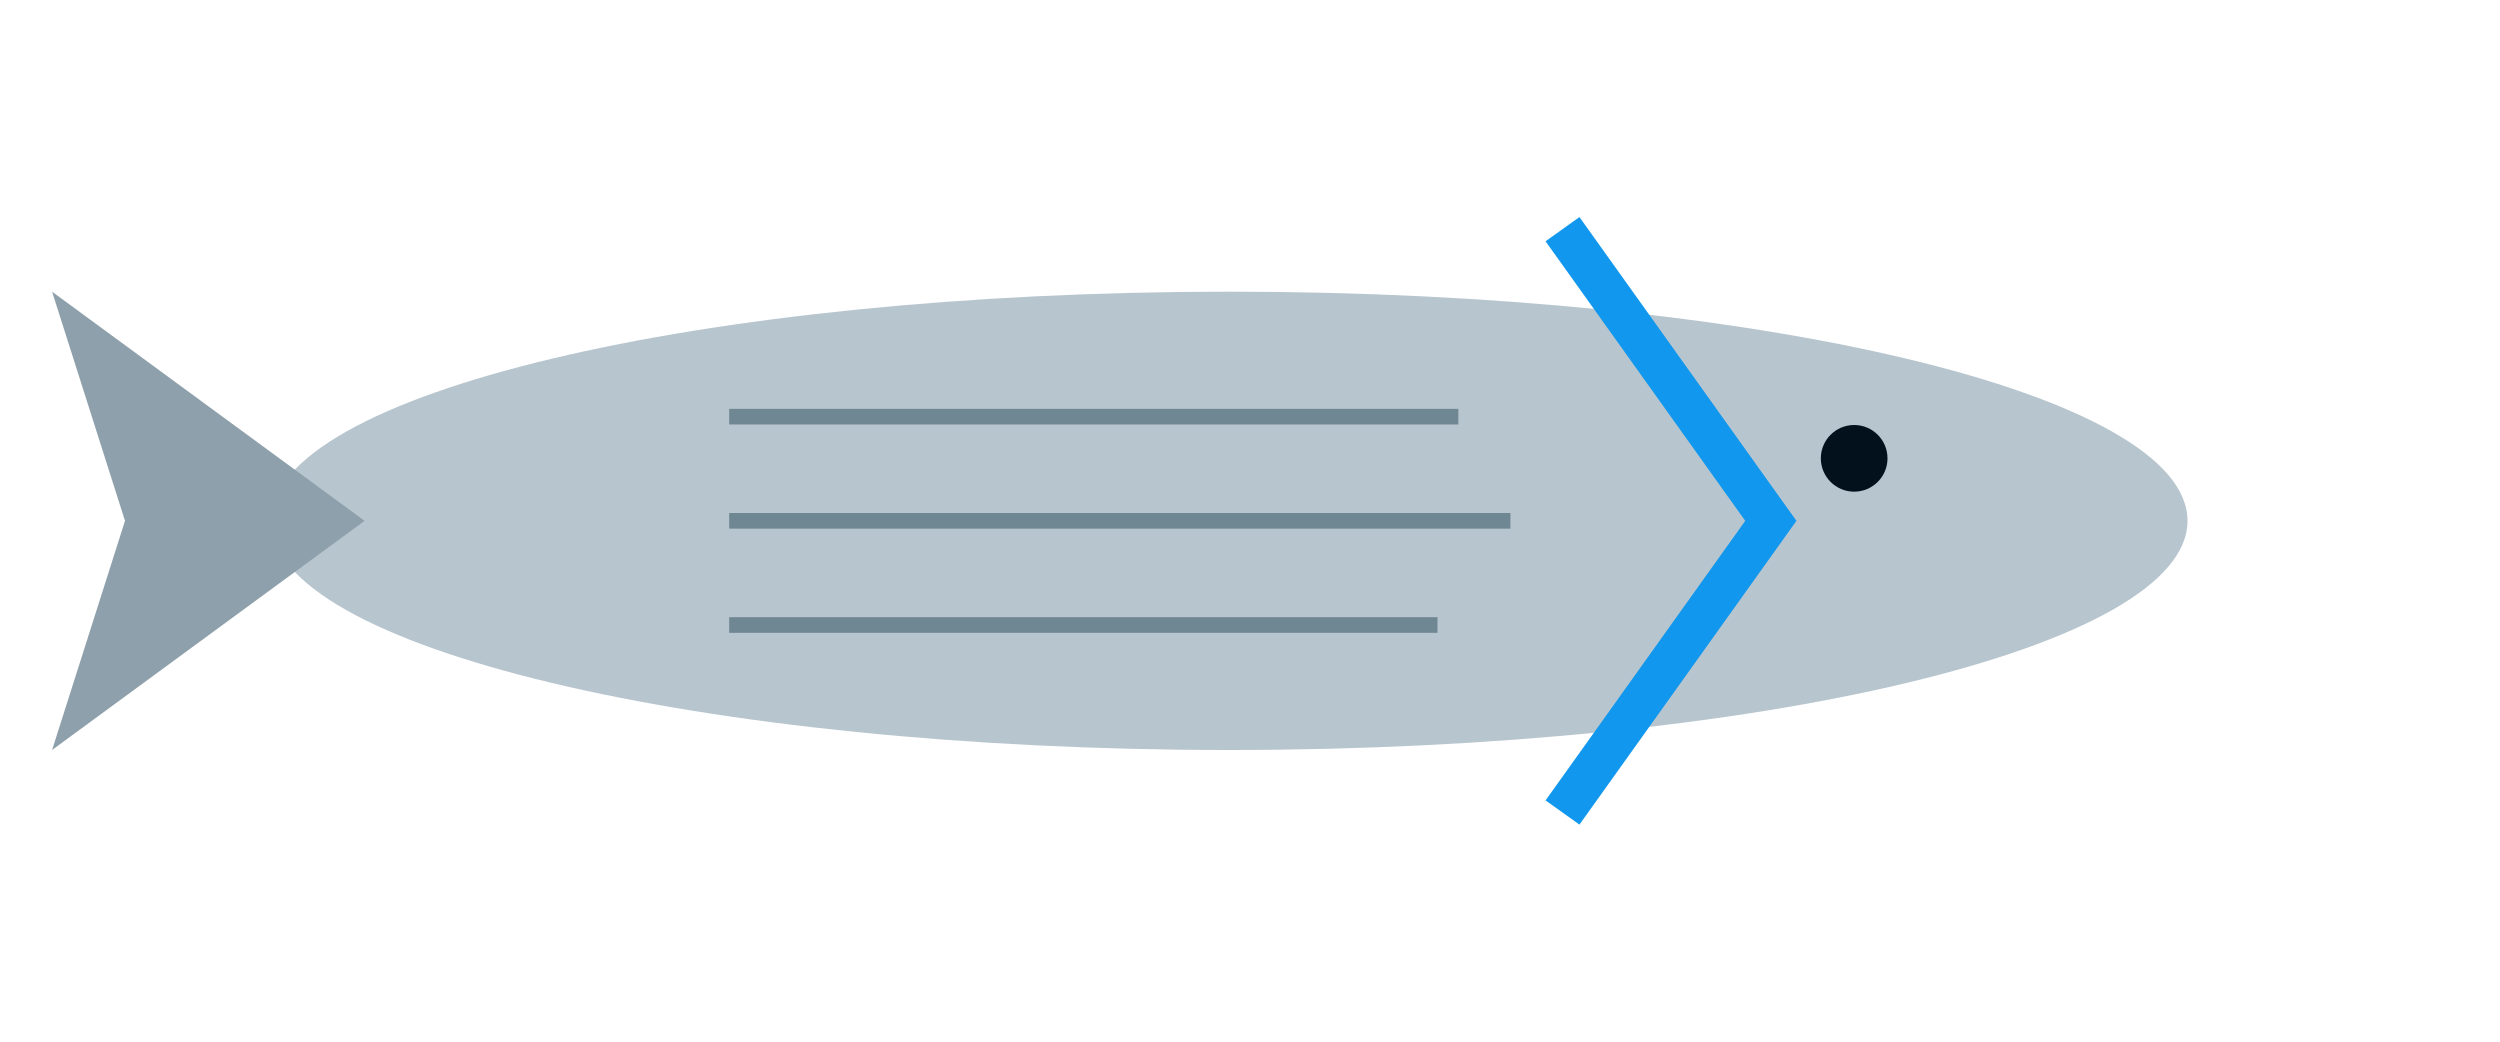
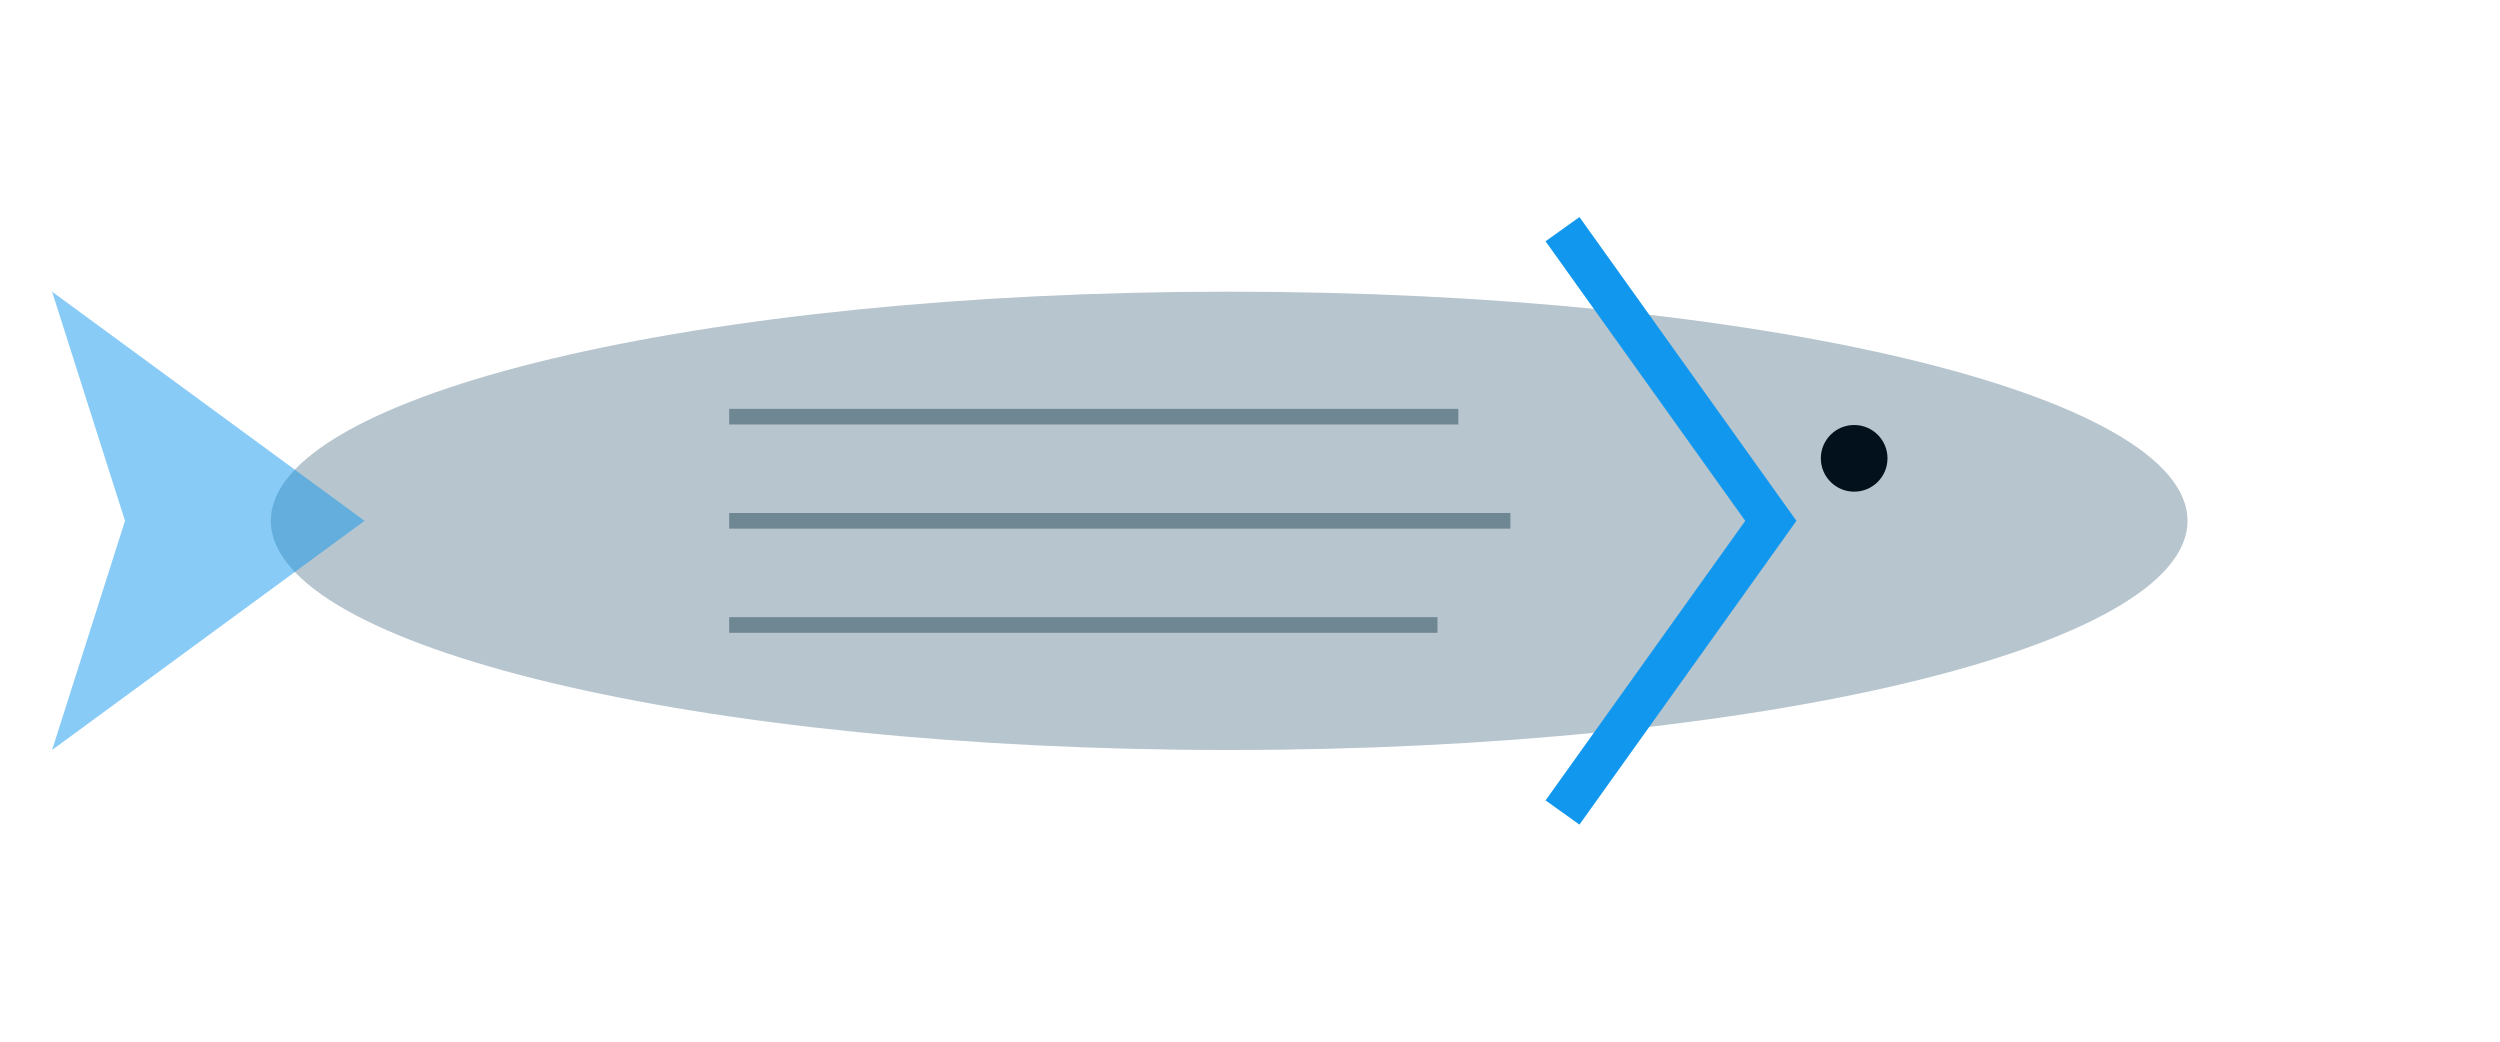
<svg xmlns="http://www.w3.org/2000/svg" viewBox="0 0 240 100" fill="none">
  <ellipse cx="118" cy="50" rx="92" ry="22" fill="#B7C5CE" />
-   <path d="M35 50 L5 28 L12 50 L5 72 Z" fill="#8EA0AB" />
+   <path d="M35 50 L5 28 L12 50 L5 72 Z" fill="#1198EE" opacity=".5" />
  <path d="M150 22 L170 50 L150 78" stroke="#1198EE" stroke-width="4" fill="none" />
-   <circle cx="178" cy="44" r="3.2" fill="#02111B" />
  <path d="M70 40 H140" stroke="#6F8793" stroke-width="1.5" />
  <path d="M70 50 H145" stroke="#6F8793" stroke-width="1.5" />
  <path d="M70 60 H138" stroke="#6F8793" stroke-width="1.5" />
+   <circle cx="178" cy="44" r="3.2" fill="#02111B" />
</svg>
